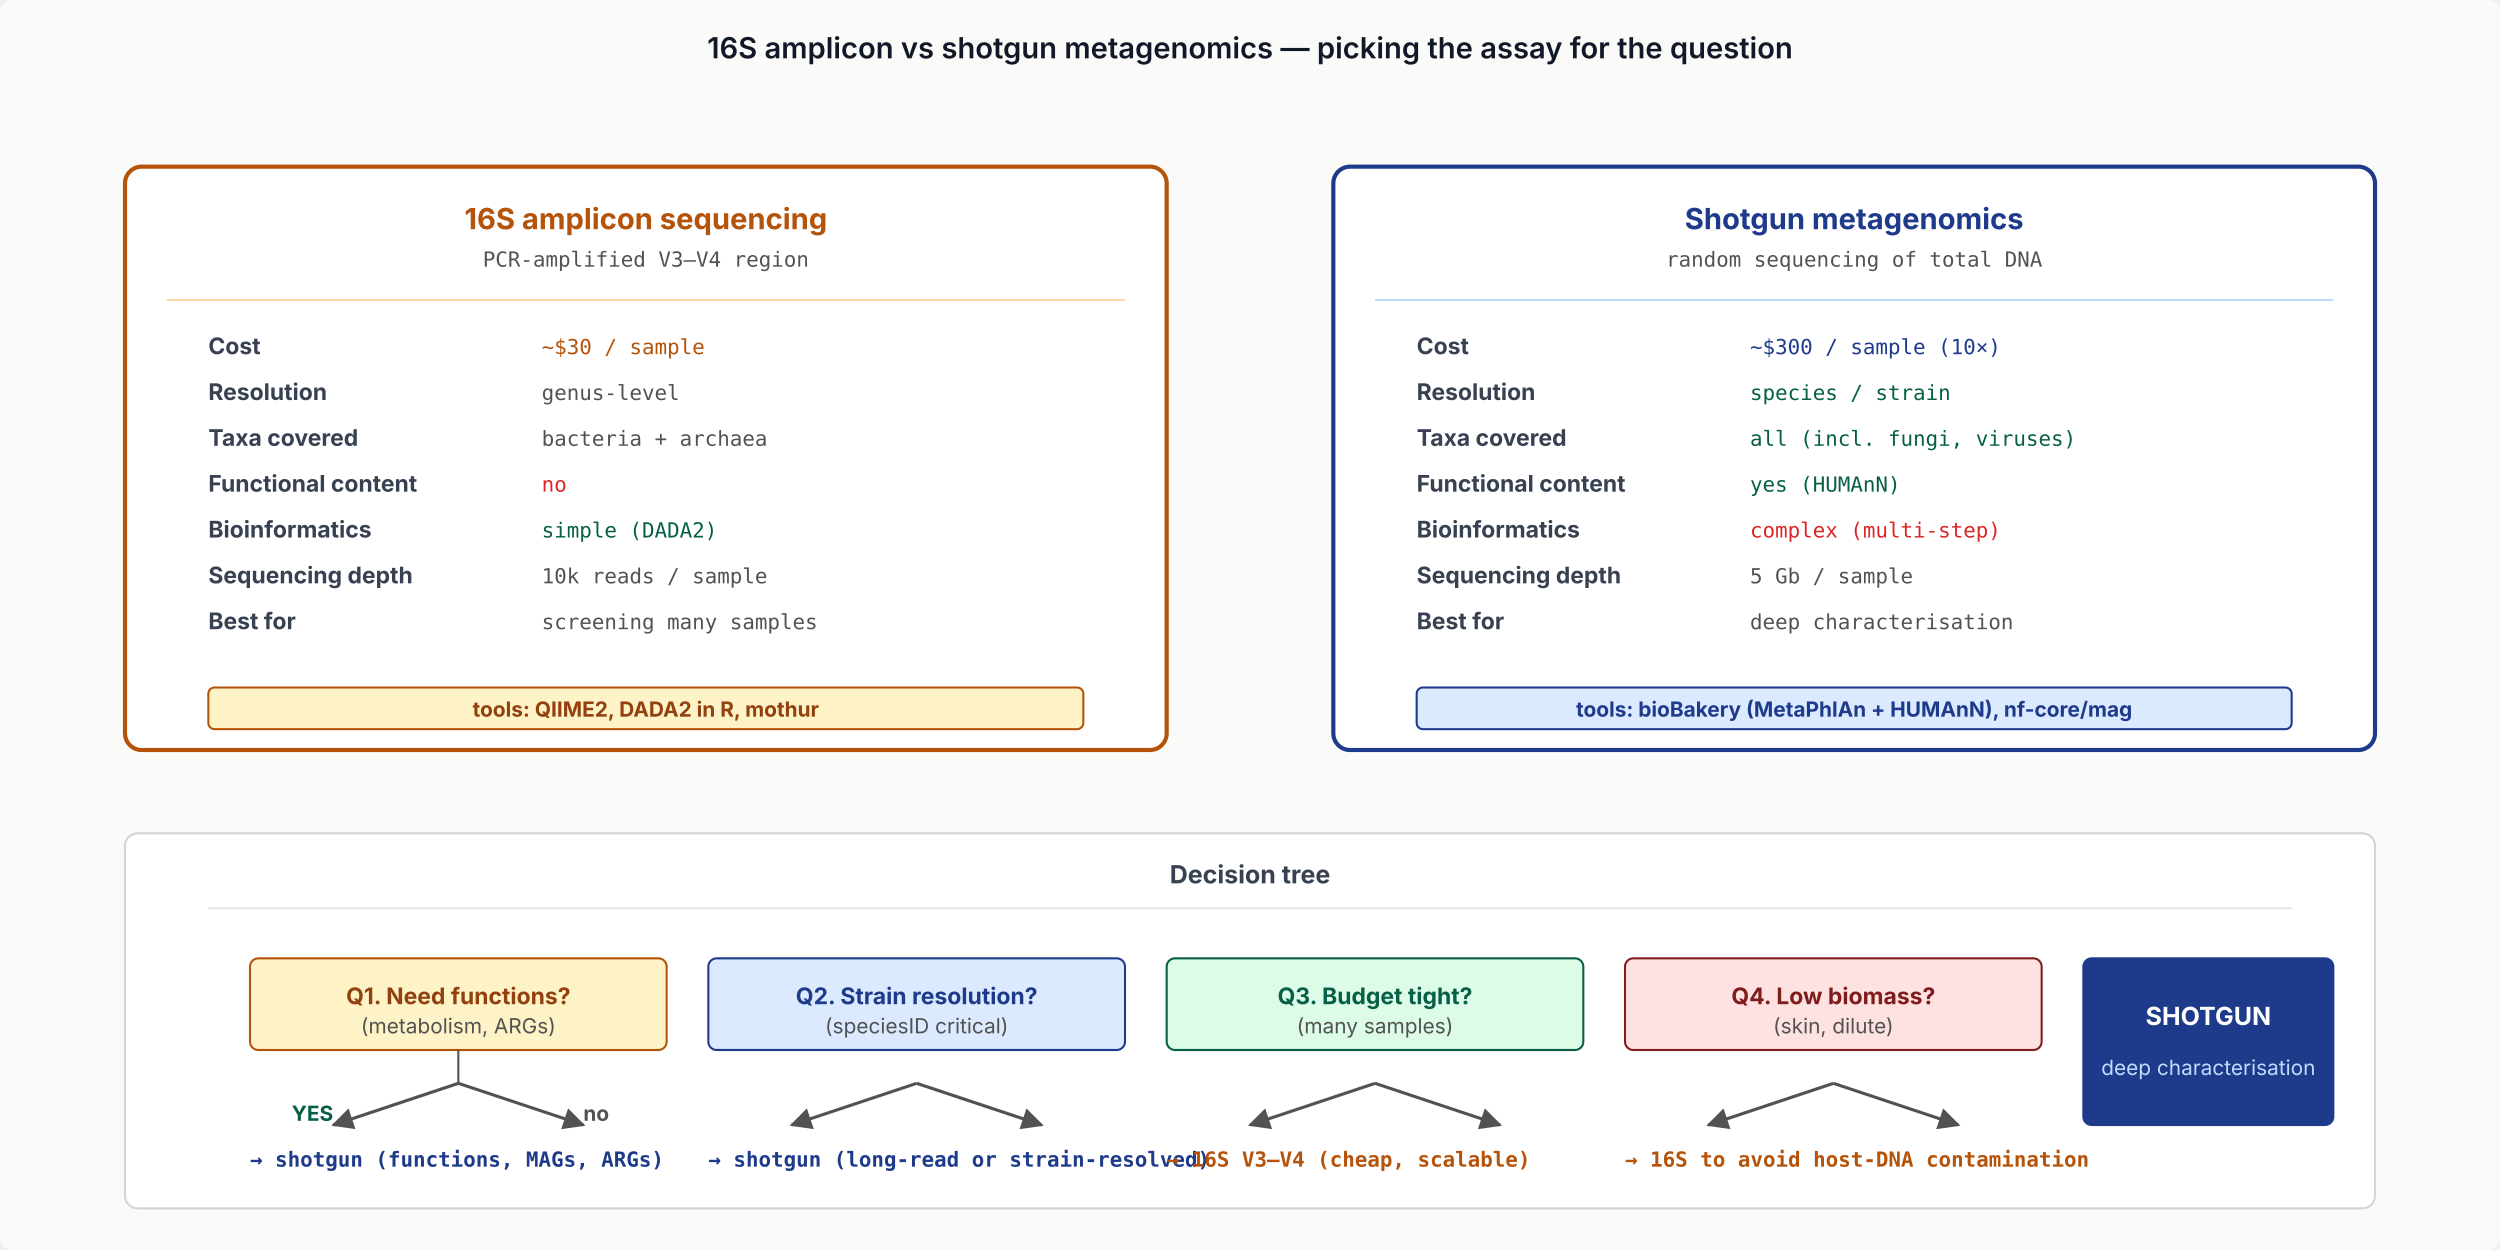
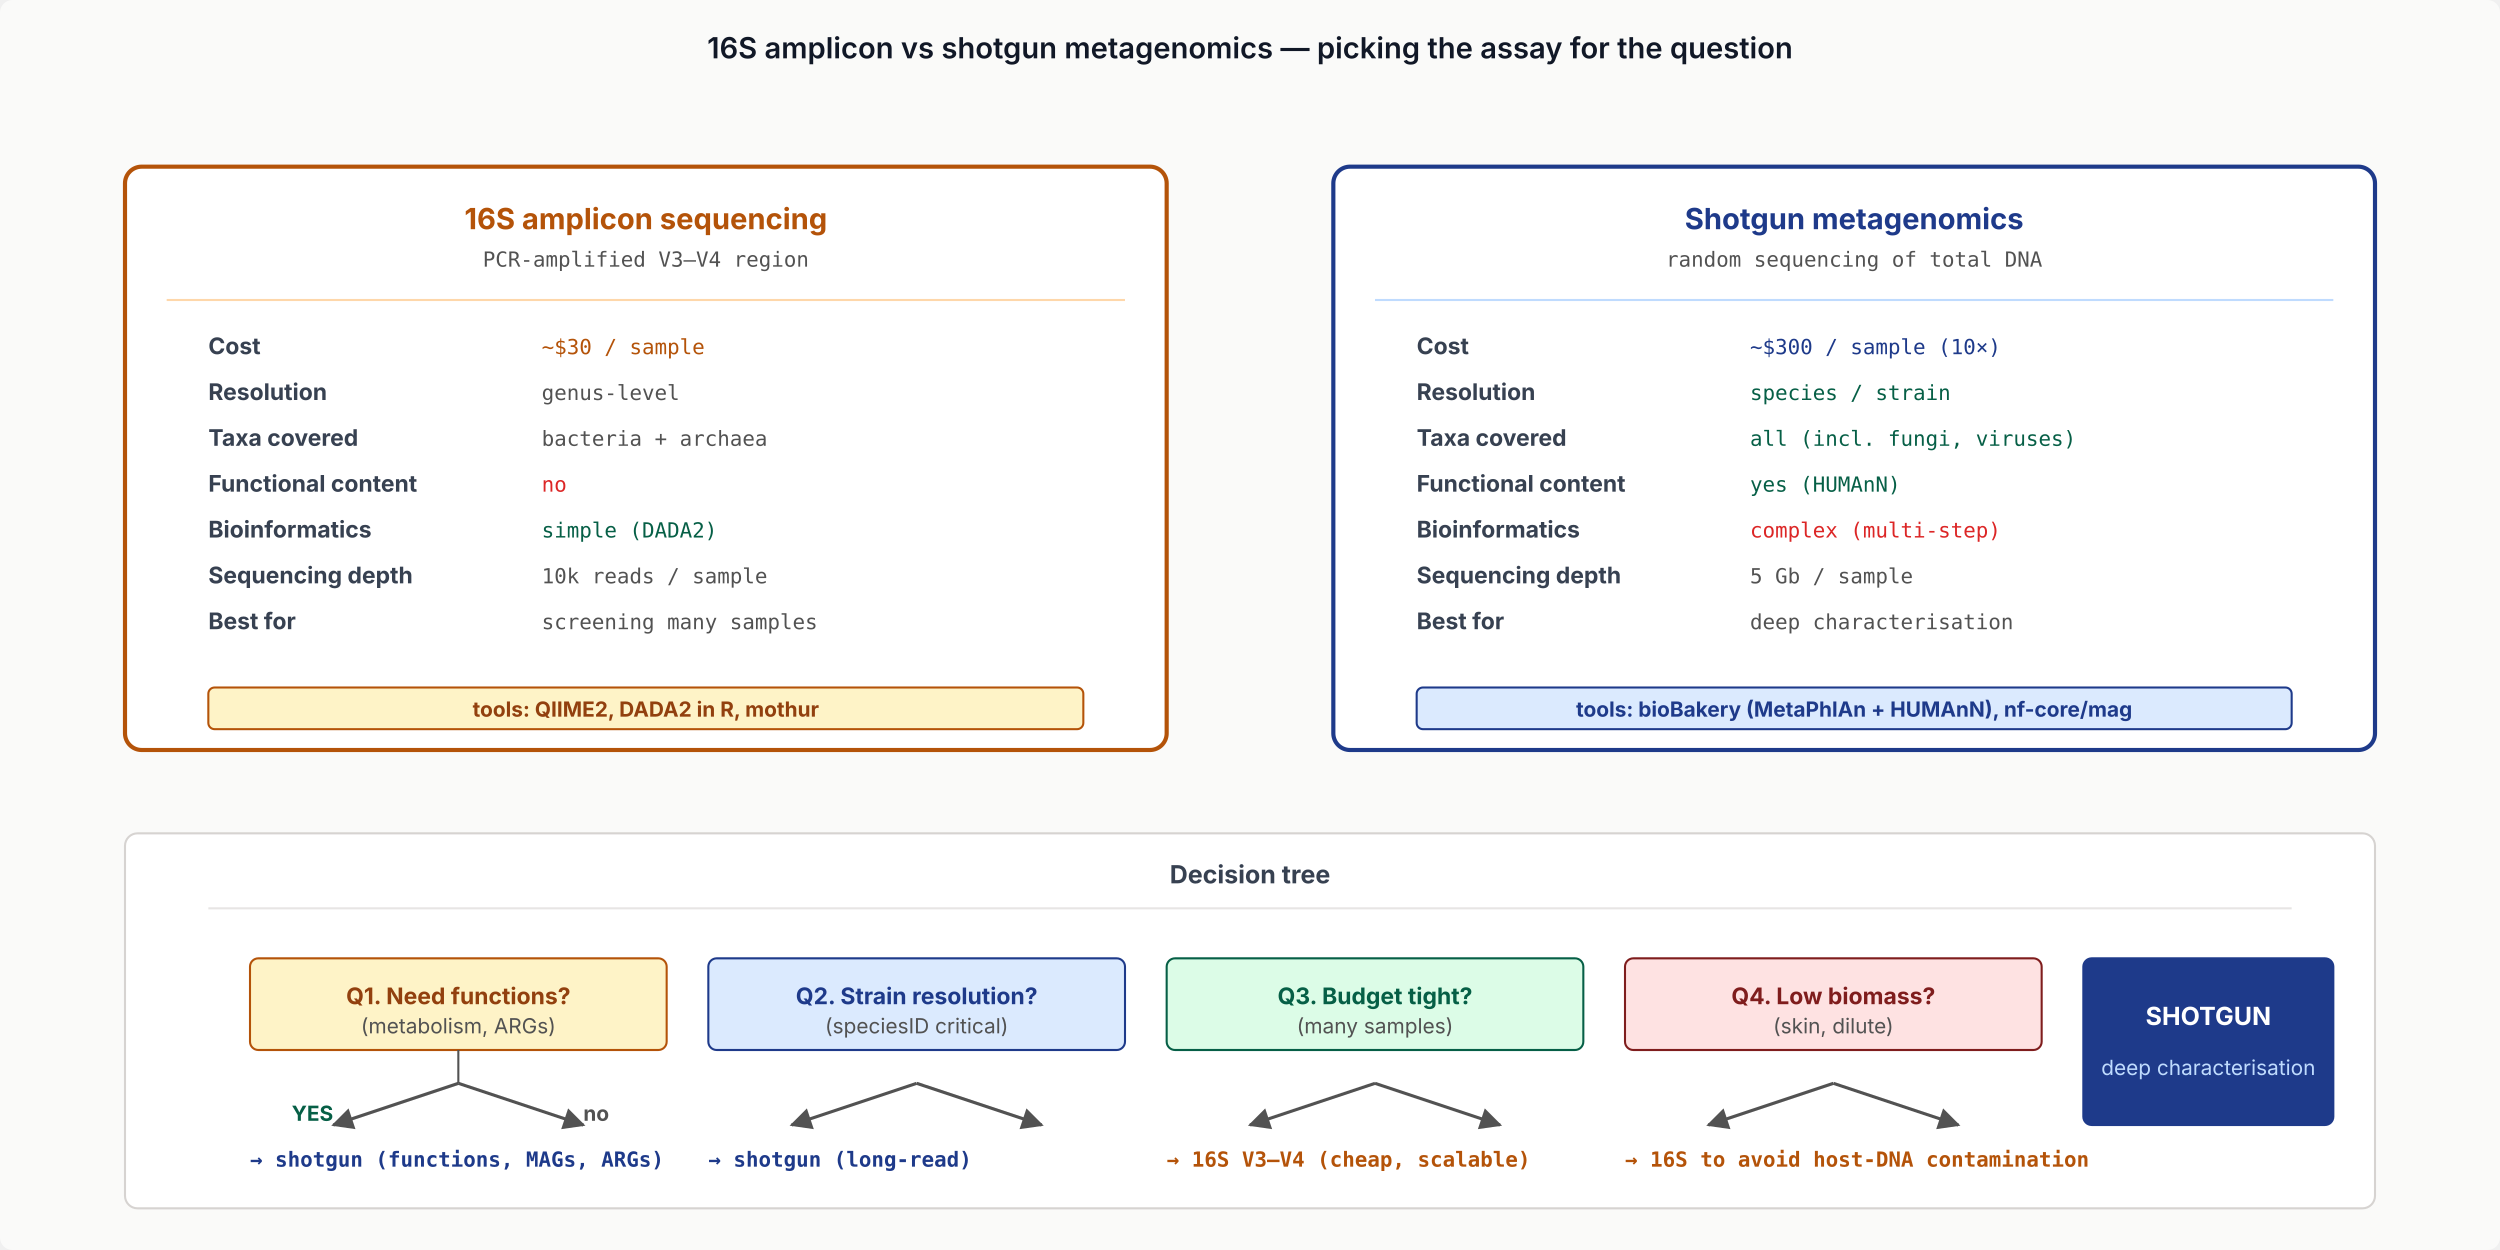
<svg xmlns="http://www.w3.org/2000/svg" viewBox="0 0 1200 600" width="1200" height="600" font-family="Inter, sans-serif">
  <defs>
    <style>text { font-family: Inter, sans-serif; } .mono { font-family: 'JetBrains Mono', monospace; font-size: 10px; }</style>
    <marker id="arr1" viewBox="0 0 10 10" refX="9" refY="5" markerWidth="7" markerHeight="7" orient="auto">
      <path d="M 0 0 L 10 5 L 0 10 z" fill="#525252" />
    </marker>
  </defs>
  <rect width="1200" height="600" fill="#fafaf9" rx="6" />
  <text x="600" y="28" text-anchor="middle" font-size="14" font-weight="600" fill="#111827">16S amplicon vs shotgun metagenomics — picking the assay for the question</text>
  <g transform="translate(60,80)">
    <rect width="500" height="280" fill="#fff" stroke="#b45309" stroke-width="2" rx="8" />
    <text x="250" y="30" text-anchor="middle" font-size="14" font-weight="700" fill="#b45309">16S amplicon sequencing</text>
    <text x="250" y="48" text-anchor="middle" font-size="10" class="mono" fill="#525252">PCR-amplified V3–V4 region</text>
    <line x1="20" y1="64" x2="480" y2="64" stroke="#fed7aa" />
    <g transform="translate(40,90)" font-size="11" fill="#374151">
      <text x="0" y="0" font-weight="700">Cost</text>
      <text x="160" y="0" class="mono" fill="#b45309">~$30 / sample</text>
      <text x="0" y="22" font-weight="700">Resolution</text>
      <text x="160" y="22" class="mono" fill="#525252">genus-level</text>
      <text x="0" y="44" font-weight="700">Taxa covered</text>
      <text x="160" y="44" class="mono" fill="#525252">bacteria + archaea</text>
      <text x="0" y="66" font-weight="700">Functional content</text>
      <text x="160" y="66" class="mono" fill="#dc2626">no</text>
      <text x="0" y="88" font-weight="700">Bioinformatics</text>
      <text x="160" y="88" class="mono" fill="#065f46">simple (DADA2)</text>
      <text x="0" y="110" font-weight="700">Sequencing depth</text>
      <text x="160" y="110" class="mono" fill="#525252">10k reads / sample</text>
      <text x="0" y="132" font-weight="700">Best for</text>
      <text x="160" y="132" class="mono" fill="#525252">screening many samples</text>
    </g>
    <g transform="translate(40,250)">
      <rect width="420" height="20" fill="#fef3c7" stroke="#b45309" rx="3" />
      <text x="210" y="14" text-anchor="middle" font-size="10" font-weight="700" fill="#92400e">tools: QIIME2, DADA2 in R, mothur</text>
    </g>
  </g>
  <g transform="translate(640,80)">
    <rect width="500" height="280" fill="#fff" stroke="#1e3a8a" stroke-width="2" rx="8" />
    <text x="250" y="30" text-anchor="middle" font-size="14" font-weight="700" fill="#1e3a8a">Shotgun metagenomics</text>
    <text x="250" y="48" text-anchor="middle" font-size="10" class="mono" fill="#525252">random sequencing of total DNA</text>
    <line x1="20" y1="64" x2="480" y2="64" stroke="#bfdbfe" />
    <g transform="translate(40,90)" font-size="11" fill="#374151">
      <text x="0" y="0" font-weight="700">Cost</text>
      <text x="160" y="0" class="mono" fill="#1e3a8a">~$300 / sample (10×)</text>
      <text x="0" y="22" font-weight="700">Resolution</text>
      <text x="160" y="22" class="mono" fill="#065f46">species / strain</text>
      <text x="0" y="44" font-weight="700">Taxa covered</text>
      <text x="160" y="44" class="mono" fill="#065f46">all (incl. fungi, viruses)</text>
      <text x="0" y="66" font-weight="700">Functional content</text>
      <text x="160" y="66" class="mono" fill="#065f46">yes (HUMAnN)</text>
      <text x="0" y="88" font-weight="700">Bioinformatics</text>
      <text x="160" y="88" class="mono" fill="#dc2626">complex (multi-step)</text>
      <text x="0" y="110" font-weight="700">Sequencing depth</text>
      <text x="160" y="110" class="mono" fill="#525252">5 Gb / sample</text>
      <text x="0" y="132" font-weight="700">Best for</text>
      <text x="160" y="132" class="mono" fill="#525252">deep characterisation</text>
    </g>
    <g transform="translate(40,250)">
      <rect width="420" height="20" fill="#dbeafe" stroke="#1e3a8a" rx="3" />
      <text x="210" y="14" text-anchor="middle" font-size="10" font-weight="700" fill="#1e3a8a">tools: bioBakery (MetaPhlAn + HUMAnN), nf-core/mag</text>
    </g>
  </g>
  <g transform="translate(60,400)">
    <rect width="1080" height="180" fill="#fff" stroke="#d6d3d1" rx="6" />
    <text x="540" y="24" text-anchor="middle" font-size="12" font-weight="700" fill="#374151">Decision tree</text>
    <line x1="40" y1="36" x2="1040" y2="36" stroke="#e7e5e4" />
    <g transform="translate(60,60)">
      <rect width="200" height="44" fill="#fef3c7" stroke="#b45309" rx="4" />
      <text x="100" y="22" text-anchor="middle" font-size="11" font-weight="700" fill="#92400e">Q1. Need functions?</text>
      <text x="100" y="36" text-anchor="middle" font-size="10" fill="#525252">(metabolism, ARGs)</text>
    </g>
    <line x1="160" y1="104" x2="160" y2="120" stroke="#525252" />
    <g transform="translate(60,120)" stroke="#525252" stroke-width="1.5" fill="none" marker-end="url(#arr1)">
      <line x1="100" y1="0" x2="40" y2="20" />
      <line x1="100" y1="0" x2="160" y2="20" />
    </g>
    <text x="80" y="138" font-size="10" font-weight="700" fill="#065f46">YES</text>
    <text x="220" y="138" font-size="10" font-weight="700" fill="#525252">no</text>
    <g transform="translate(280,60)">
      <rect width="200" height="44" fill="#dbeafe" stroke="#1e3a8a" rx="4" />
      <text x="100" y="22" text-anchor="middle" font-size="11" font-weight="700" fill="#1e3a8a">Q2. Strain resolution?</text>
      <text x="100" y="36" text-anchor="middle" font-size="10" fill="#525252">(speciesID critical)</text>
    </g>
    <g transform="translate(280,120)" stroke="#525252" stroke-width="1.5" fill="none" marker-end="url(#arr1)">
      <line x1="100" y1="0" x2="40" y2="20" />
      <line x1="100" y1="0" x2="160" y2="20" />
    </g>
    <g transform="translate(500,60)">
      <rect width="200" height="44" fill="#dcfce7" stroke="#065f46" rx="4" />
      <text x="100" y="22" text-anchor="middle" font-size="11" font-weight="700" fill="#065f46">Q3. Budget tight?</text>
      <text x="100" y="36" text-anchor="middle" font-size="10" fill="#525252">(many samples)</text>
    </g>
    <g transform="translate(500,120)" stroke="#525252" stroke-width="1.5" fill="none" marker-end="url(#arr1)">
      <line x1="100" y1="0" x2="40" y2="20" />
      <line x1="100" y1="0" x2="160" y2="20" />
    </g>
    <g transform="translate(720,60)">
      <rect width="200" height="44" fill="#fee2e2" stroke="#7f1d1d" rx="4" />
      <text x="100" y="22" text-anchor="middle" font-size="11" font-weight="700" fill="#7f1d1d">Q4. Low biomass?</text>
      <text x="100" y="36" text-anchor="middle" font-size="10" fill="#525252">(skin, dilute)</text>
    </g>
    <g transform="translate(720,120)" stroke="#525252" stroke-width="1.5" fill="none" marker-end="url(#arr1)">
      <line x1="100" y1="0" x2="40" y2="20" />
      <line x1="100" y1="0" x2="160" y2="20" />
    </g>
    <g transform="translate(940,60)">
      <rect width="120" height="80" fill="#1e3a8a" stroke="#1e3a8a" rx="4" />
      <text x="60" y="32" text-anchor="middle" font-size="12" font-weight="700" fill="#fff">SHOTGUN</text>
      <text x="60" y="56" text-anchor="middle" font-size="10" fill="#bfdbfe">deep characterisation</text>
    </g>
    <text x="60" y="160" font-size="10" font-weight="700" fill="#1e3a8a" class="mono">→ shotgun (functions, MAGs, ARGs)</text>
-     <text x="280" y="160" font-size="10" font-weight="700" fill="#1e3a8a" class="mono">→ shotgun (long-read or strain-resolved)</text>
+     <text x="280" y="160" font-size="10" font-weight="700" fill="#1e3a8a" class="mono">→ shotgun (long-read)</text>
    <text x="500" y="160" font-size="10" font-weight="700" fill="#b45309" class="mono">→ 16S V3–V4 (cheap, scalable)</text>
    <text x="720" y="160" font-size="10" font-weight="700" fill="#b45309" class="mono">→ 16S to avoid host-DNA contamination</text>
  </g>
</svg>
